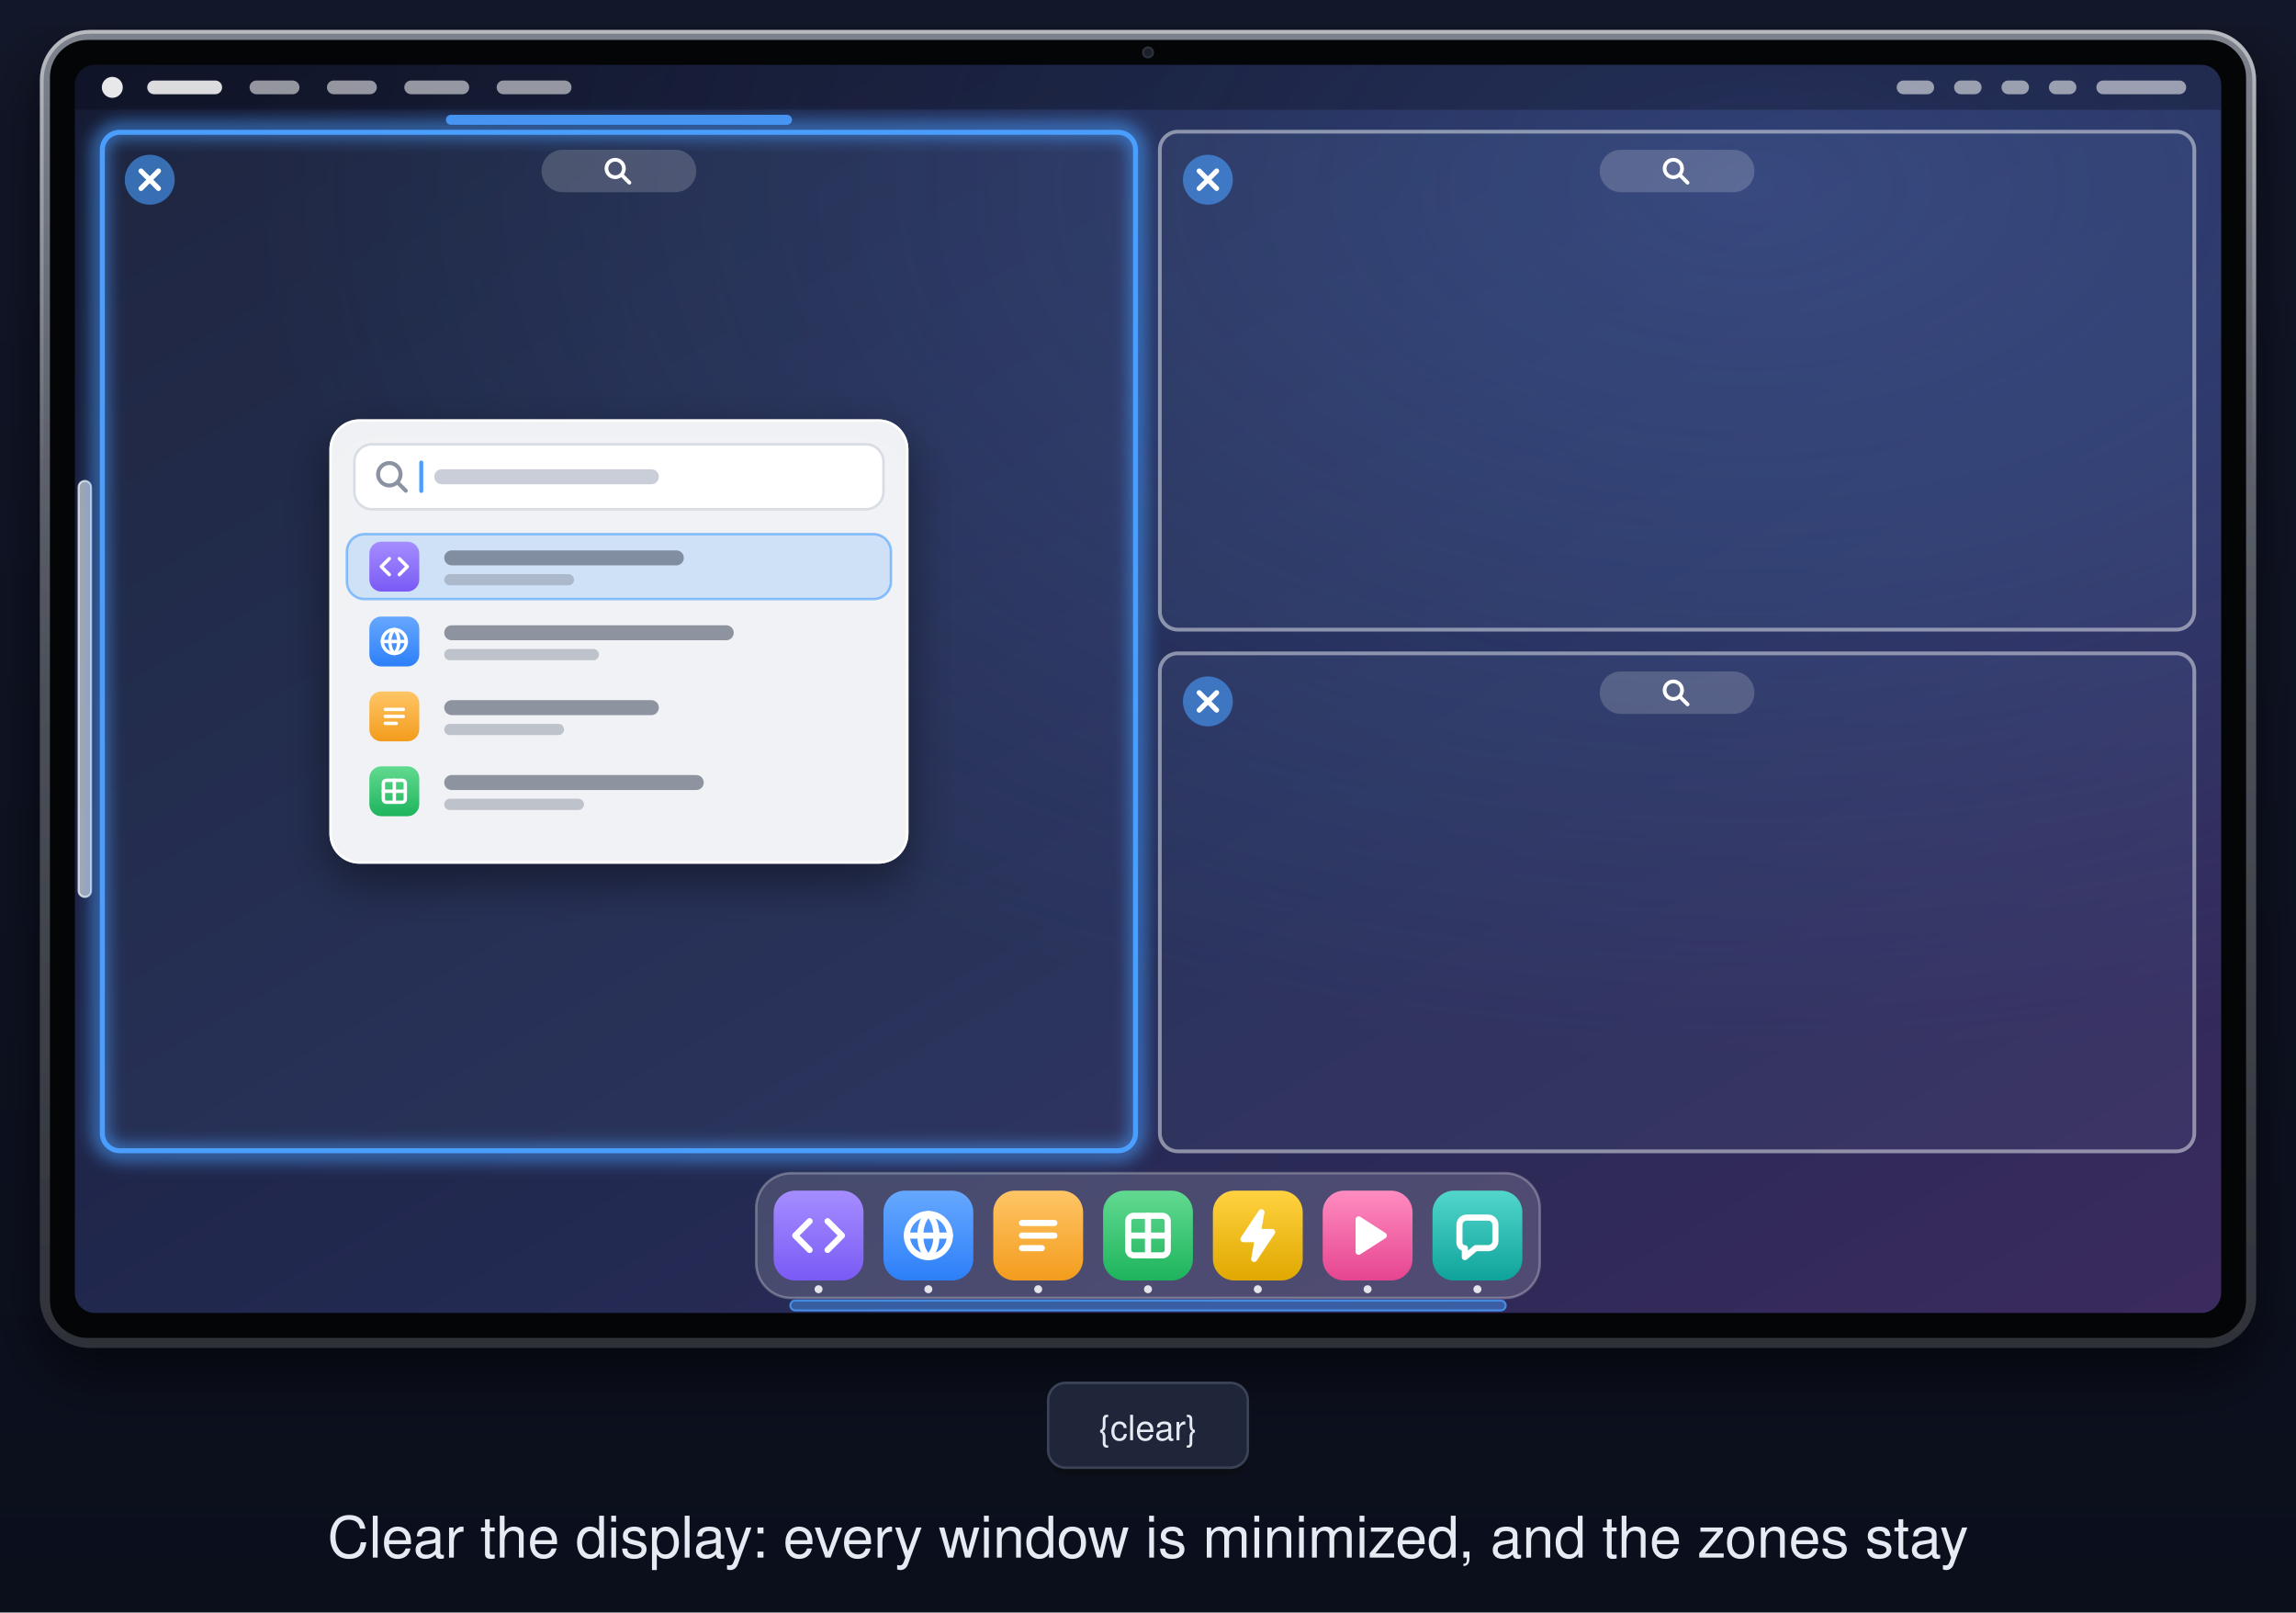
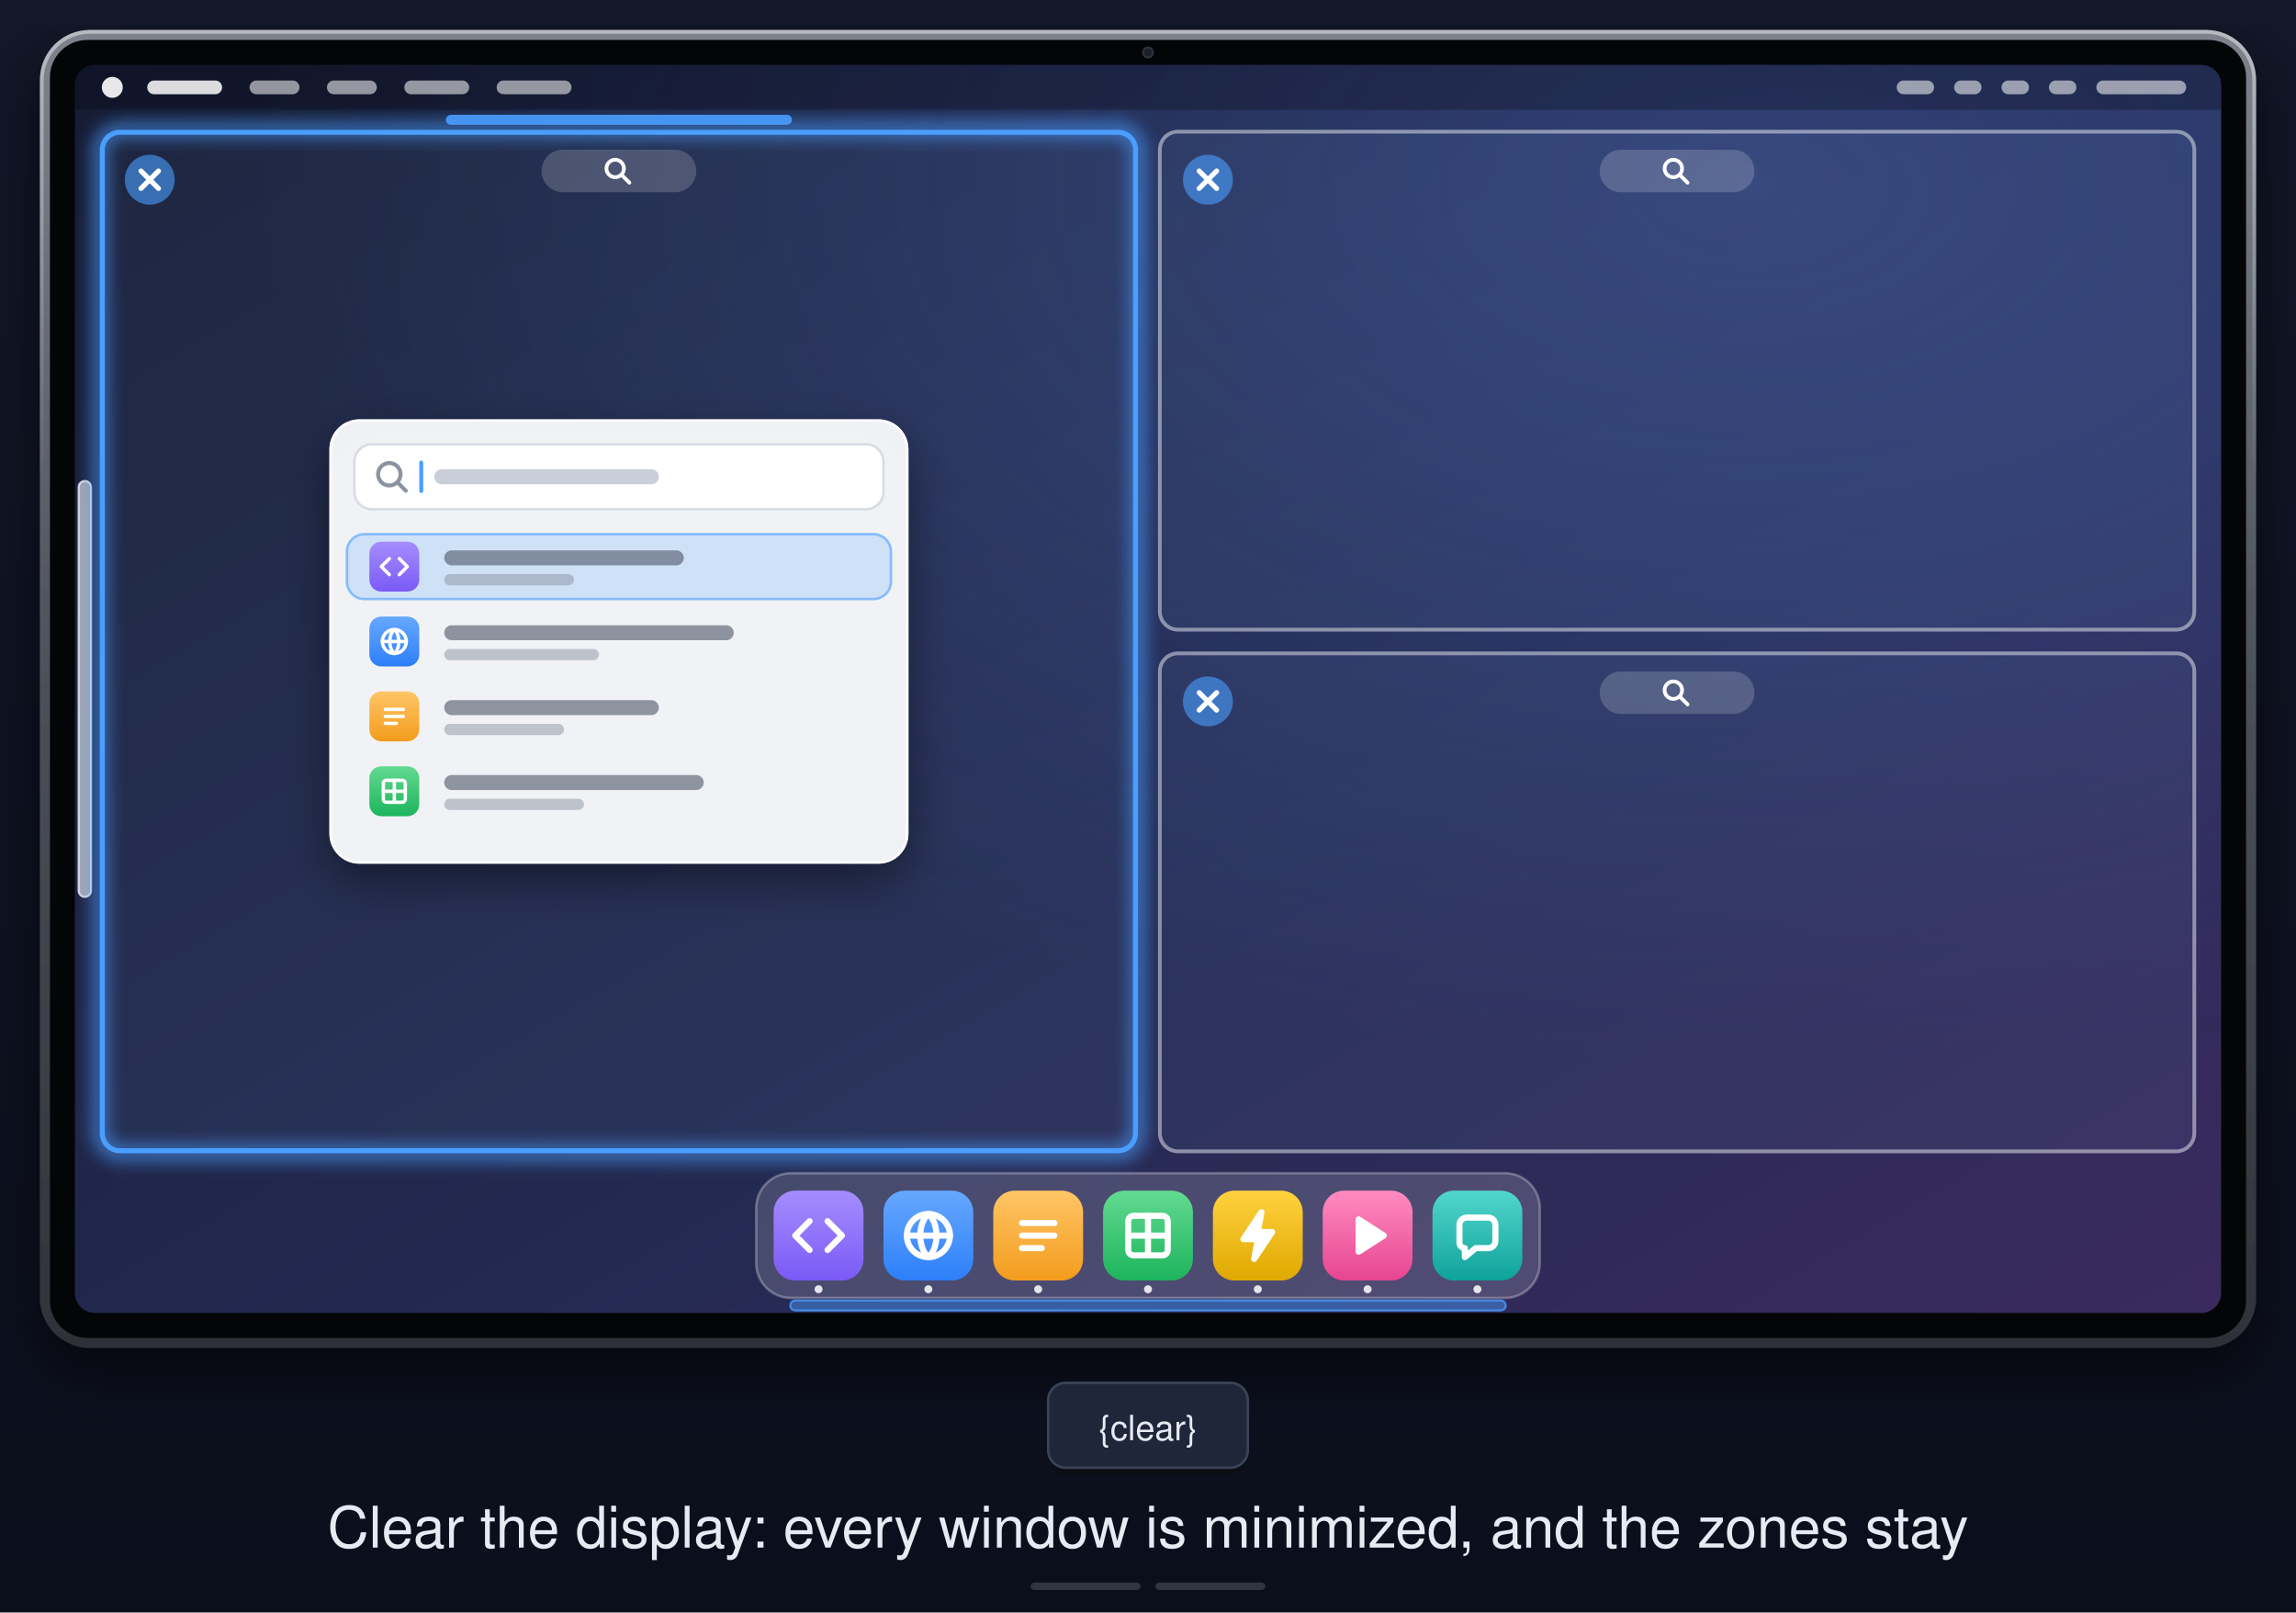
<svg xmlns="http://www.w3.org/2000/svg" viewBox="0 0 920 646" role="img" aria-labelledby="title">
  <defs>
    <linearGradient id="rim" x1="0" y1="0" x2="0" y2="1">
      <stop offset="0" stop-color="#7d828d" />
      <stop offset=".5" stop-color="#4c5059" />
      <stop offset="1" stop-color="#2f3239" />
    </linearGradient>
    <linearGradient id="rimEdge" x1="0" y1="0" x2="0" y2="1">
      <stop offset="0" stop-color="#fff" stop-opacity=".45" />
      <stop offset=".35" stop-color="#fff" stop-opacity="0" />
    </linearGradient>
    <filter id="dshadow" x="-10%" y="-10%" width="120%" height="135%">
      <feDropShadow dx="0" dy="10" stdDeviation="12" flood-color="#000" flood-opacity=".6" />
    </filter>
    <linearGradient id="stage" x1="0" y1="0" x2="0" y2="1">
      <stop offset="0" stop-color="#121729" />
      <stop offset="1" stop-color="#0b0f1c" />
    </linearGradient>
    <linearGradient id="wall1" x1="0" y1="0" x2="1" y2="1">
      <stop offset="0" stop-color="#151b33" />
      <stop offset=".6" stop-color="#232a52" />
      <stop offset="1" stop-color="#3b2a5e" />
    </linearGradient>
    <radialGradient id="wallGlow" cx=".78" cy=".1" r=".7">
      <stop offset="0" stop-color="#5b7fe0" stop-opacity=".3" />
      <stop offset="1" stop-color="#5b7fe0" stop-opacity="0" />
    </radialGradient>
    <linearGradient id="g-purple" x1="0" y1="0" x2="0" y2="1">
      <stop offset="0" stop-color="#a58dff" />
      <stop offset="1" stop-color="#7a5af5" />
    </linearGradient>
    <linearGradient id="g-blue" x1="0" y1="0" x2="0" y2="1">
      <stop offset="0" stop-color="#66a8ff" />
      <stop offset="1" stop-color="#2d7ff9" />
    </linearGradient>
    <linearGradient id="g-orange" x1="0" y1="0" x2="0" y2="1">
      <stop offset="0" stop-color="#ffc566" />
      <stop offset="1" stop-color="#f39c1d" />
    </linearGradient>
    <linearGradient id="g-green" x1="0" y1="0" x2="0" y2="1">
      <stop offset="0" stop-color="#62da91" />
      <stop offset="1" stop-color="#1db45c" />
    </linearGradient>
    <linearGradient id="g-amber" x1="0" y1="0" x2="0" y2="1">
      <stop offset="0" stop-color="#ffd23f" />
      <stop offset="1" stop-color="#e0a800" />
    </linearGradient>
    <linearGradient id="g-pink" x1="0" y1="0" x2="0" y2="1">
      <stop offset="0" stop-color="#ff8cc0" />
      <stop offset="1" stop-color="#e64590" />
    </linearGradient>
    <linearGradient id="g-teal" x1="0" y1="0" x2="0" y2="1">
      <stop offset="0" stop-color="#52d6cc" />
      <stop offset="1" stop-color="#0fa39b" />
    </linearGradient>
    <symbol id="ic-purple" viewBox="0 0 50 50">
      <rect width="50" height="50" rx="12" fill="url(#g-purple)" />
      <g fill="none" stroke="#fff" stroke-width="3.4" stroke-linecap="round" stroke-linejoin="round">
        <path d="M20 17l-8 8 8 8M30 17l8 8-8 8" />
      </g>
    </symbol>
    <symbol id="ic-blue" viewBox="0 0 50 50">
      <rect width="50" height="50" rx="12" fill="url(#g-blue)" />
      <g fill="none" stroke="#fff" stroke-width="3.4" stroke-linecap="round" stroke-linejoin="round">
        <circle cx="25" cy="25" r="12" />
        <path d="M13 25h24M25 13c-6 5-6 19 0 24M25 13c6 5 6 19 0 24" />
      </g>
    </symbol>
    <symbol id="ic-orange" viewBox="0 0 50 50">
      <rect width="50" height="50" rx="12" fill="url(#g-orange)" />
      <g fill="none" stroke="#fff" stroke-width="3.4" stroke-linecap="round" stroke-linejoin="round">
        <path d="M16 18h18M16 25h18M16 32h11" />
      </g>
    </symbol>
    <symbol id="ic-green" viewBox="0 0 50 50">
      <rect width="50" height="50" rx="12" fill="url(#g-green)" />
      <g fill="none" stroke="#fff" stroke-width="3.4" stroke-linecap="round" stroke-linejoin="round">
        <rect x="14" y="14" width="22" height="22" rx="3" />
        <path d="M14 25h22M25 14v22" />
      </g>
    </symbol>
    <symbol id="ic-amber" viewBox="0 0 50 50">
      <rect width="50" height="50" rx="12" fill="url(#g-amber)" />
      <g fill="none" stroke="#fff" stroke-width="3.4" stroke-linecap="round" stroke-linejoin="round">
        <path d="M27 12l-10 15h8l-2 11 10-15h-8z" fill="#fff" />
      </g>
    </symbol>
    <symbol id="ic-pink" viewBox="0 0 50 50">
      <rect width="50" height="50" rx="12" fill="url(#g-pink)" />
      <g fill="none" stroke="#fff" stroke-width="3.4" stroke-linecap="round" stroke-linejoin="round">
        <path d="M20 16l14 9-14 9z" fill="#fff" />
      </g>
    </symbol>
    <symbol id="ic-teal" viewBox="0 0 50 50">
      <rect width="50" height="50" rx="12" fill="url(#g-teal)" />
      <g fill="none" stroke="#fff" stroke-width="3.4" stroke-linecap="round" stroke-linejoin="round">
        <path d="M15 19a4 4 0 0 1 4-4h12a4 4 0 0 1 4 4v9a4 4 0 0 1-4 4h-7l-6 5v-5a3 3 0 0 1-3-3z" />
      </g>
    </symbol>
    <filter id="glow" x="-10%" y="-15%" width="120%" height="130%">
      <feGaussianBlur stdDeviation="3.5" />
    </filter>
    <filter id="shadow" x="-20%" y="-20%" width="140%" height="150%">
      <feDropShadow dx="0" dy="7" stdDeviation="9" flood-color="#000" flood-opacity=".45" />
    </filter>
    <filter id="cshadow" x="-60%" y="-60%" width="220%" height="220%">
      <feDropShadow dx="0" dy="1.2" stdDeviation="1.1" flood-color="#000" flood-opacity=".5" />
    </filter>
    <clipPath id="screens">
      <rect x="30" y="26" width="860" height="500" rx="8" />
    </clipPath>
  </defs>
  <style>
- @keyframes kclear{0.000%{transform:translateY(0px)}15.957%{transform:translateY(0px)}16.596%{transform:translateY(2px)}19.149%{transform:translateY(2px)}19.787%{transform:translateY(0px)}52.128%{transform:translateY(0px)}52.766%{transform:translateY(2px)}55.319%{transform:translateY(2px)}55.957%{transform:translateY(0px)}100.000%{transform:translateY(0px)}}
- .kclear{animation:kclear 9.4s linear infinite;transform:translateY(0px)}
- @keyframes kclearhi{0.000%{opacity:0}15.957%{opacity:0}16.596%{opacity:1}19.149%{opacity:1}19.787%{opacity:0}52.128%{opacity:0}52.766%{opacity:1}55.319%{opacity:1}55.957%{opacity:0}100.000%{opacity:0}}
- .kclearhi{animation:kclearhi 9.4s linear infinite;opacity:0}
- @keyframes wins{0.000%{opacity:1}16.489%{opacity:1}18.085%{opacity:0}89.096%{opacity:0}89.106%{opacity:1}100.000%{opacity:1}}
- .wins{animation:wins 9.4s linear infinite;opacity:0}
- @keyframes three{0.000%{opacity:0}17.553%{opacity:0}19.681%{opacity:1}52.660%{opacity:1}54.787%{opacity:0}100.000%{opacity:0}}
- .three{animation:three 9.4s linear infinite;opacity:1}
+ @keyframes kclear{0.000%{transform:translateY(0px)}16.683%{transform:translateY(0px)}17.148%{transform:translateY(2px)}19.011%{transform:translateY(2px)}19.476%{transform:translateY(0px)}52.570%{transform:translateY(0px)}53.036%{transform:translateY(2px)}54.898%{transform:translateY(2px)}55.364%{transform:translateY(0px)}100.000%{transform:translateY(0px)}}
+ .kclear{animation:kclear 12.89s linear infinite;transform:translateY(0px)}
+ @keyframes kclearhi{0.000%{opacity:0}16.683%{opacity:0}17.148%{opacity:1}19.011%{opacity:1}19.476%{opacity:0}52.570%{opacity:0}53.036%{opacity:1}54.898%{opacity:1}55.364%{opacity:0}100.000%{opacity:0}}
+ .kclearhi{animation:kclearhi 12.89s linear infinite;opacity:0}
+ @keyframes wins{0.000%{opacity:1}17.071%{opacity:1}18.235%{opacity:0}89.719%{opacity:0}89.726%{opacity:1}100.000%{opacity:1}}
+ .wins{animation:wins 12.89s linear infinite;opacity:0}
+ @keyframes three{0.000%{opacity:0}17.847%{opacity:0}19.399%{opacity:1}52.958%{opacity:1}54.510%{opacity:0}100.000%{opacity:0}}
+ .three{animation:three 12.89s linear infinite;opacity:1}
@keyframes never{0.000%{opacity:0}100.000%{opacity:0}}
- .never{animation:never 9.4s linear infinite;opacity:0}
- @keyframes lc{0.000%{opacity:0;transform:scale(0.96)}19.149%{opacity:0;transform:scale(0.96);animation-timing-function:cubic-bezier(0.2,0.8,0.25,1)}21.809%{opacity:1;transform:scale(1)}52.128%{opacity:1;transform:scale(1)}54.255%{opacity:0;transform:scale(0.98)}100.000%{opacity:0;transform:scale(0.98)}}
- .lc{animation:lc 9.4s linear infinite;opacity:1;transform:scale(1);transform-origin:248px 257px}
- @keyframes one{0.000%{opacity:0}53.191%{opacity:0}55.319%{opacity:1}89.096%{opacity:1}89.106%{opacity:0}100.000%{opacity:0}}
- .one{animation:one 9.4s linear infinite;opacity:0}
- @keyframes lc2{0.000%{opacity:0;transform:scale(0.96)}54.255%{opacity:0;transform:scale(0.96);animation-timing-function:cubic-bezier(0.2,0.8,0.25,1)}56.915%{opacity:1;transform:scale(1)}89.096%{opacity:1;transform:scale(1)}91.223%{opacity:0;transform:scale(0.98)}100.000%{opacity:0;transform:scale(0.98)}}
- .lc2{animation:lc2 9.4s linear infinite;opacity:0;transform:scale(0.96);transform-origin:460px 257px}
- @keyframes nzbar{0.000%{opacity:0}54.255%{opacity:0}56.383%{opacity:1}89.096%{opacity:1}89.106%{opacity:0}100.000%{opacity:0}}
- .nzbar{animation:nzbar 9.4s linear infinite;opacity:0}
- @keyframes cap0{0.000%{opacity:0}3.191%{opacity:0}5.319%{opacity:1}42.553%{opacity:1}44.681%{opacity:0}100.000%{opacity:0}}
- .cap0{animation:cap0 9.4s linear infinite;opacity:1}
- @keyframes cap1{0.000%{opacity:0}45.745%{opacity:0}47.872%{opacity:1}84.043%{opacity:1}86.170%{opacity:0}100.000%{opacity:0}}
- .cap1{animation:cap1 9.4s linear infinite;opacity:0}
- @keyframes curtain{0.000%{opacity:0}84.574%{opacity:0}88.298%{opacity:1}89.894%{opacity:1}93.617%{opacity:0}100.000%{opacity:0}}
- .curtain{animation:curtain 9.4s linear infinite;opacity:0}
+ .never{animation:never 12.89s linear infinite;opacity:0}
+ @keyframes lc{0.000%{opacity:0;transform:scale(0.96)}19.011%{opacity:0;transform:scale(0.96);animation-timing-function:cubic-bezier(0.2,0.8,0.25,1)}20.951%{opacity:1;transform:scale(1)}52.570%{opacity:1;transform:scale(1)}54.122%{opacity:0;transform:scale(0.98)}100.000%{opacity:0;transform:scale(0.98)}}
+ .lc{animation:lc 12.89s linear infinite;opacity:1;transform:scale(1);transform-origin:248px 257px}
+ @keyframes one{0.000%{opacity:0}53.346%{opacity:0}54.898%{opacity:1}89.719%{opacity:1}89.726%{opacity:0}100.000%{opacity:0}}
+ .one{animation:one 12.89s linear infinite;opacity:0}
+ @keyframes lc2{0.000%{opacity:0;transform:scale(0.96)}54.122%{opacity:0;transform:scale(0.96);animation-timing-function:cubic-bezier(0.2,0.8,0.25,1)}56.062%{opacity:1;transform:scale(1)}89.719%{opacity:1;transform:scale(1)}91.271%{opacity:0;transform:scale(0.98)}100.000%{opacity:0;transform:scale(0.98)}}
+ .lc2{animation:lc2 12.89s linear infinite;opacity:0;transform:scale(0.96);transform-origin:460px 257px}
+ @keyframes nzbar{0.000%{opacity:0}54.122%{opacity:0}55.674%{opacity:1}89.719%{opacity:1}89.726%{opacity:0}100.000%{opacity:0}}
+ .nzbar{animation:nzbar 12.89s linear infinite;opacity:0}
+ @keyframes cap0{0.000%{opacity:0}3.492%{opacity:0}5.044%{opacity:1}43.647%{opacity:1}45.199%{opacity:0}100.000%{opacity:0}}
+ .cap0{animation:cap0 12.89s linear infinite;opacity:1}
+ @keyframes cap1{0.000%{opacity:0}46.363%{opacity:0}47.915%{opacity:1}85.742%{opacity:1}87.294%{opacity:0}100.000%{opacity:0}}
+ .cap1{animation:cap1 12.89s linear infinite;opacity:0}
+ @keyframes pg0{0.000%{transform:scaleX(0)}46.363%{transform:scaleX(1)}89.719%{transform:scaleX(1)}89.726%{transform:scaleX(0)}100.000%{transform:scaleX(0)}}
+ .pg0{animation:pg0 12.89s linear infinite;transform:scaleX(0);transform-origin:413px 634px}
+ @keyframes pg1{0.000%{transform:scaleX(0)}46.363%{transform:scaleX(0)}88.846%{transform:scaleX(1)}89.719%{transform:scaleX(1)}89.726%{transform:scaleX(0)}100.000%{transform:scaleX(0)}}
+ .pg1{animation:pg1 12.89s linear infinite;transform:scaleX(0);transform-origin:463px 634px}
+ @keyframes curtain{0.000%{opacity:0}86.130%{opacity:0}88.846%{opacity:1}90.301%{opacity:1}93.016%{opacity:0}100.000%{opacity:0}}
+ .curtain{animation:curtain 12.89s linear infinite;opacity:0}
</style>
  <rect x="0" y="0" width="920" height="646" fill="url(#stage)" />
  <rect x="16" y="12" width="888" height="528" rx="20" fill="url(#rim)" filter="url(#dshadow)" />
  <rect x="16.75" y="12.75" width="886.5" height="526.5" rx="19.25" fill="none" stroke="url(#rimEdge)" stroke-width="1.5" />
  <rect x="20" y="16" width="880" height="520" rx="15" fill="#040507" />
  <circle cx="460" cy="21" r="2" fill="#1c2029" stroke="#2c313c" stroke-width=".8" />
  <g clip-path="url(#screens)">
    <rect x="30" y="26" width="860" height="500" fill="url(#wall1)" />
    <rect x="30" y="26" width="860" height="500" fill="url(#wallGlow)" />
    <rect x="30" y="26" width="860" height="18" fill="#05070d" fill-opacity=".28" />
    <circle cx="45" cy="35" r="4.2" fill="#fff" fill-opacity=".9" />
    <rect x="59" y="32.25" width="30" height="5.5" rx="2.75" fill="#fff" fill-opacity="0.85" />
    <rect x="100" y="32.25" width="20" height="5.5" rx="2.75" fill="#fff" fill-opacity="0.55" />
    <rect x="131" y="32.25" width="20" height="5.5" rx="2.75" fill="#fff" fill-opacity="0.55" />
    <rect x="162" y="32.25" width="26" height="5.5" rx="2.75" fill="#fff" fill-opacity="0.55" />
    <rect x="199" y="32.25" width="30" height="5.5" rx="2.75" fill="#fff" fill-opacity="0.55" />
    <rect x="840" y="32.25" width="36" height="5.5" rx="2.75" fill="#fff" fill-opacity="0.55" />
    <rect x="821" y="32.25" width="11" height="5.5" rx="2.75" fill="#fff" fill-opacity="0.55" />
    <rect x="802" y="32.25" width="11" height="5.5" rx="2.75" fill="#fff" fill-opacity="0.55" />
    <rect x="783" y="32.25" width="11" height="5.5" rx="2.75" fill="#fff" fill-opacity="0.55" />
    <rect x="760" y="32.25" width="15" height="5.5" rx="2.75" fill="#fff" fill-opacity="0.55" />
    <rect x="303" y="470" width="314" height="50" rx="14" fill="#fff" fill-opacity=".16" stroke="#fff" stroke-opacity=".28" />
    <use href="#ic-purple" x="310" y="477" width="36" height="36" />
    <circle cx="328" cy="516.5" r="1.6" fill="#fff" fill-opacity=".85" />
    <use href="#ic-blue" x="354" y="477" width="36" height="36" />
    <circle cx="372" cy="516.5" r="1.6" fill="#fff" fill-opacity=".85" />
    <use href="#ic-orange" x="398" y="477" width="36" height="36" />
    <circle cx="416" cy="516.5" r="1.6" fill="#fff" fill-opacity=".85" />
    <use href="#ic-green" x="442" y="477" width="36" height="36" />
    <circle cx="460" cy="516.5" r="1.6" fill="#fff" fill-opacity=".85" />
    <use href="#ic-amber" x="486" y="477" width="36" height="36" />
    <circle cx="504" cy="516.5" r="1.6" fill="#fff" fill-opacity=".85" />
    <use href="#ic-pink" x="530" y="477" width="36" height="36" />
    <circle cx="548" cy="516.5" r="1.6" fill="#fff" fill-opacity=".85" />
    <use href="#ic-teal" x="574" y="477" width="36" height="36" />
    <circle cx="592" cy="516.5" r="1.6" fill="#fff" fill-opacity=".85" />
    <rect x="316.67" y="521" width="286.67" height="4" rx="2" fill="#4a9eff" fill-opacity=".45" stroke="#4a9eff" stroke-opacity=".8" stroke-width=".8" />
    <g class="wins">
      <rect x="40" y="52" width="416" height="410" rx="8" fill="#3b3458" />
      <path d="M40 74V60a8 8 0 0 1 8-8H448a8 8 0 0 1 8 8V74z" fill="#fff" fill-opacity=".08" />
      <g opacity="0.5">
        <rect x="52" y="88" width="12" height="5" rx="2.5" fill="#fff" fill-opacity="0.2" />
        <rect x="74" y="88" width="37" height="6" rx="3" fill="#e5e7eb" fill-opacity="0.75" />
        <rect x="119" y="88" width="79" height="6" rx="3" fill="#e5e7eb" fill-opacity="0.75" />
        <rect x="52" y="105" width="12" height="5" rx="2.5" fill="#fff" fill-opacity="0.2" />
        <rect x="74" y="105" width="84" height="6" rx="3" fill="#c4b5fd" fill-opacity="0.75" />
        <rect x="52" y="122" width="12" height="5" rx="2.5" fill="#fff" fill-opacity="0.2" />
        <rect x="92" y="122" width="22" height="6" rx="3" fill="#e5e7eb" fill-opacity="0.75" />
        <rect x="122" y="122" width="56" height="6" rx="3" fill="#7dd3c0" fill-opacity="0.75" />
        <rect x="186" y="122" width="35" height="6" rx="3" fill="#fcd34d" fill-opacity="0.75" />
        <rect x="52" y="139" width="12" height="5" rx="2.5" fill="#fff" fill-opacity="0.2" />
        <rect x="52" y="156" width="12" height="5" rx="2.5" fill="#fff" fill-opacity="0.2" />
        <rect x="52" y="173" width="12" height="5" rx="2.5" fill="#fff" fill-opacity="0.2" />
        <rect x="92" y="173" width="76" height="6" rx="3" fill="#c4b5fd" fill-opacity="0.75" />
        <rect x="176" y="173" width="89" height="6" rx="3" fill="#7dd3c0" fill-opacity="0.75" />
        <rect x="52" y="190" width="12" height="5" rx="2.5" fill="#fff" fill-opacity="0.2" />
        <rect x="92" y="190" width="66" height="6" rx="3" fill="#7dd3c0" fill-opacity="0.75" />
        <rect x="166" y="190" width="50" height="6" rx="3" fill="#e5e7eb" fill-opacity="0.75" />
        <rect x="52" y="207" width="12" height="5" rx="2.5" fill="#fff" fill-opacity="0.2" />
        <rect x="74" y="207" width="34" height="6" rx="3" fill="#7dd3c0" fill-opacity="0.75" />
        <rect x="116" y="207" width="59" height="6" rx="3" fill="#c4b5fd" fill-opacity="0.75" />
        <rect x="183" y="207" width="64" height="6" rx="3" fill="#e5e7eb" fill-opacity="0.75" />
        <rect x="52" y="224" width="12" height="5" rx="2.5" fill="#fff" fill-opacity="0.2" />
        <rect x="92" y="224" width="60" height="6" rx="3" fill="#fcd34d" fill-opacity="0.75" />
        <rect x="160" y="224" width="85" height="6" rx="3" fill="#e5e7eb" fill-opacity="0.75" />
        <rect x="52" y="241" width="12" height="5" rx="2.5" fill="#fff" fill-opacity="0.2" />
        <rect x="74" y="241" width="53" height="6" rx="3" fill="#e5e7eb" fill-opacity="0.75" />
        <rect x="135" y="241" width="75" height="6" rx="3" fill="#7dd3c0" fill-opacity="0.75" />
        <rect x="218" y="241" width="68" height="6" rx="3" fill="#e5e7eb" fill-opacity="0.75" />
        <rect x="52" y="258" width="12" height="5" rx="2.5" fill="#fff" fill-opacity="0.2" />
        <rect x="128" y="258" width="33" height="6" rx="3" fill="#e5e7eb" fill-opacity="0.75" />
        <rect x="169" y="258" width="87" height="6" rx="3" fill="#c4b5fd" fill-opacity="0.75" />
        <rect x="52" y="275" width="12" height="5" rx="2.5" fill="#fff" fill-opacity="0.2" />
        <rect x="110" y="275" width="69" height="6" rx="3" fill="#e5e7eb" fill-opacity="0.75" />
        <rect x="187" y="275" width="25" height="6" rx="3" fill="#e5e7eb" fill-opacity="0.75" />
        <rect x="220" y="275" width="27" height="6" rx="3" fill="#fcd34d" fill-opacity="0.75" />
        <rect x="52" y="292" width="12" height="5" rx="2.5" fill="#fff" fill-opacity="0.2" />
        <rect x="110" y="292" width="43" height="6" rx="3" fill="#7dd3c0" fill-opacity="0.75" />
        <rect x="161" y="292" width="86" height="6" rx="3" fill="#7dd3c0" fill-opacity="0.75" />
        <rect x="255" y="292" width="23" height="6" rx="3" fill="#7dd3c0" fill-opacity="0.75" />
        <rect x="52" y="309" width="12" height="5" rx="2.5" fill="#fff" fill-opacity="0.2" />
        <rect x="110" y="309" width="73" height="6" rx="3" fill="#e5e7eb" fill-opacity="0.75" />
        <rect x="191" y="309" width="66" height="6" rx="3" fill="#e5e7eb" fill-opacity="0.75" />
        <rect x="52" y="326" width="12" height="5" rx="2.5" fill="#fff" fill-opacity="0.2" />
        <rect x="92" y="326" width="71" height="6" rx="3" fill="#e5e7eb" fill-opacity="0.75" />
        <rect x="52" y="343" width="12" height="5" rx="2.5" fill="#fff" fill-opacity="0.2" />
        <rect x="110" y="343" width="76" height="6" rx="3" fill="#c4b5fd" fill-opacity="0.75" />
        <rect x="194" y="343" width="83" height="6" rx="3" fill="#fcd34d" fill-opacity="0.75" />
        <rect x="52" y="360" width="12" height="5" rx="2.5" fill="#fff" fill-opacity="0.2" />
        <rect x="74" y="360" width="84" height="6" rx="3" fill="#fcd34d" fill-opacity="0.75" />
        <rect x="166" y="360" width="75" height="6" rx="3" fill="#fcd34d" fill-opacity="0.75" />
        <rect x="249" y="360" width="22" height="6" rx="3" fill="#e5e7eb" fill-opacity="0.75" />
        <rect x="52" y="377" width="12" height="5" rx="2.5" fill="#fff" fill-opacity="0.2" />
        <rect x="110" y="377" width="80" height="6" rx="3" fill="#e5e7eb" fill-opacity="0.75" />
        <rect x="198" y="377" width="25" height="6" rx="3" fill="#7dd3c0" fill-opacity="0.75" />
        <rect x="52" y="394" width="12" height="5" rx="2.5" fill="#fff" fill-opacity="0.2" />
        <rect x="110" y="394" width="33" height="6" rx="3" fill="#e5e7eb" fill-opacity="0.75" />
        <rect x="151" y="394" width="54" height="6" rx="3" fill="#c4b5fd" fill-opacity="0.75" />
        <rect x="52" y="411" width="12" height="5" rx="2.5" fill="#fff" fill-opacity="0.2" />
        <rect x="128" y="411" width="32" height="6" rx="3" fill="#c4b5fd" fill-opacity="0.75" />
        <rect x="52" y="428" width="12" height="5" rx="2.5" fill="#fff" fill-opacity="0.2" />
        <rect x="92" y="428" width="56" height="6" rx="3" fill="#c4b5fd" fill-opacity="0.75" />
        <rect x="156" y="428" width="45" height="6" rx="3" fill="#fcd34d" fill-opacity="0.75" />
        <rect x="52" y="445" width="12" height="5" rx="2.5" fill="#fff" fill-opacity="0.2" />
        <rect x="74" y="445" width="54" height="6" rx="3" fill="#e5e7eb" fill-opacity="0.75" />
        <rect x="136" y="445" width="43" height="6" rx="3" fill="#fcd34d" fill-opacity="0.75" />
      </g>
      <circle cx="53" cy="63" r="4" fill="#ff5f57" />
      <circle cx="66" cy="63" r="4" fill="#febc2e" />
      <circle cx="79" cy="63" r="4" fill="#28c840" />
      <rect x="40.5" y="52.5" width="415" height="409" rx="7.5" fill="none" stroke="#070a14" stroke-opacity=".45" />
      <rect x="464" y="52" width="416" height="201" rx="8" fill="#c9dcf8" />
      <path d="M464 74V60a8 8 0 0 1 8-8H872a8 8 0 0 1 8 8V74z" fill="#0b1020" fill-opacity=".06" />
      <g opacity="0.5">
        <rect x="588.8" y="57" width="166.4" height="12" rx="6" fill="#fff" fill-opacity=".7" />
        <rect x="476" y="84" width="392" height="51.52" rx="6" fill="#2d7ff9" fill-opacity=".5" />
        <rect x="490" y="99.46" width="150" height="9" rx="4.5" fill="#fff" fill-opacity="0.9" />
        <rect x="490" y="115.46" width="100" height="6" rx="3" fill="#fff" fill-opacity="0.7" />
        <rect x="476" y="147.52" width="124" height="93.48" rx="5" fill="#fff" fill-opacity=".6" />
        <rect x="484" y="155.52" width="108" height="42.07" rx="4" fill="#2d7ff9" fill-opacity=".2" />
        <rect x="484" y="207.59" width="86.8" height="6" rx="3" fill="#5b6475" fill-opacity="0.5" />
        <rect x="484" y="219.59" width="62" height="5" rx="2.5" fill="#8b93a2" fill-opacity="0.45" />
        <rect x="610" y="147.52" width="124" height="93.48" rx="5" fill="#fff" fill-opacity=".6" />
        <rect x="618" y="155.52" width="108" height="42.07" rx="4" fill="#2d7ff9" fill-opacity=".2" />
        <rect x="618" y="207.59" width="86.8" height="6" rx="3" fill="#5b6475" fill-opacity="0.5" />
        <rect x="618" y="219.59" width="62" height="5" rx="2.5" fill="#8b93a2" fill-opacity="0.45" />
        <rect x="744" y="147.52" width="124" height="93.48" rx="5" fill="#fff" fill-opacity=".6" />
        <rect x="752" y="155.52" width="108" height="42.07" rx="4" fill="#2d7ff9" fill-opacity=".2" />
        <rect x="752" y="207.59" width="86.8" height="6" rx="3" fill="#5b6475" fill-opacity="0.5" />
        <rect x="752" y="219.59" width="62" height="5" rx="2.5" fill="#8b93a2" fill-opacity="0.45" />
      </g>
      <circle cx="477" cy="63" r="4" fill="#ff5f57" />
      <circle cx="490" cy="63" r="4" fill="#febc2e" />
      <circle cx="503" cy="63" r="4" fill="#28c840" />
      <rect x="464.5" y="52.5" width="415" height="200" rx="7.5" fill="none" stroke="#070a14" stroke-opacity=".45" />
      <rect x="464" y="261" width="416" height="201" rx="8" fill="#f3cf9f" />
      <path d="M464 283V269a8 8 0 0 1 8-8H872a8 8 0 0 1 8 8V283z" fill="#0b1020" fill-opacity=".06" />
      <g opacity="0.5">
        <rect x="470" y="289" width="135.44" height="167" rx="6" fill="#fff" fill-opacity=".25" />
        <rect x="474" y="292" width="127.44" height="30" rx="5" fill="#f39c1d" fill-opacity=".28" />
        <circle cx="484" cy="302" r="3.5" fill="#f39c1d" />
        <rect x="494" y="298.5" width="82.73" height="6" rx="3" fill="#5b6475" fill-opacity="0.55" />
        <rect x="494" y="309" width="66.61" height="4.5" rx="2.25" fill="#8b93a2" fill-opacity="0.5" />
        <circle cx="484" cy="340" r="3.5" fill="#f39c1d" />
        <rect x="494" y="336.5" width="49.53" height="6" rx="3" fill="#5b6475" fill-opacity="0.55" />
        <rect x="494" y="347" width="34.76" height="4.5" rx="2.25" fill="#8b93a2" fill-opacity="0.5" />
        <circle cx="484" cy="378" r="3.5" fill="#f39c1d" />
        <rect x="494" y="374.5" width="78.28" height="6" rx="3" fill="#5b6475" fill-opacity="0.55" />
        <rect x="494" y="385" width="58.79" height="4.5" rx="2.25" fill="#8b93a2" fill-opacity="0.5" />
        <circle cx="484" cy="416" r="3.5" fill="#f39c1d" />
        <rect x="494" y="412.5" width="72.16" height="6" rx="3" fill="#5b6475" fill-opacity="0.55" />
        <rect x="494" y="423" width="43" height="4.5" rx="2.25" fill="#8b93a2" fill-opacity="0.5" />
        <rect x="621.44" y="297" width="169.79" height="10" rx="5" fill="#4d5566" fill-opacity="0.6" />
        <rect x="621.44" y="321" width="199.55" height="5" rx="2.5" fill="#8b93a2" fill-opacity="0.45" />
        <rect x="621.44" y="334" width="199.64" height="5" rx="2.5" fill="#8b93a2" fill-opacity="0.45" />
        <rect x="621.44" y="347" width="196.85" height="5" rx="2.5" fill="#8b93a2" fill-opacity="0.45" />
        <rect x="621.44" y="360" width="150.7" height="5" rx="2.5" fill="#8b93a2" fill-opacity="0.45" />
        <rect x="621.44" y="373" width="180.42" height="5" rx="2.5" fill="#8b93a2" fill-opacity="0.45" />
        <rect x="621.44" y="386" width="176.36" height="5" rx="2.5" fill="#8b93a2" fill-opacity="0.45" />
        <rect x="621.44" y="399" width="212.33" height="5" rx="2.5" fill="#8b93a2" fill-opacity="0.45" />
        <rect x="621.44" y="412" width="241.99" height="5" rx="2.5" fill="#8b93a2" fill-opacity="0.45" />
        <rect x="621.44" y="425" width="237.04" height="5" rx="2.5" fill="#8b93a2" fill-opacity="0.45" />
        <rect x="621.44" y="438" width="192.81" height="5" rx="2.5" fill="#8b93a2" fill-opacity="0.45" />
      </g>
      <circle cx="477" cy="272" r="4" fill="#ff5f57" />
      <circle cx="490" cy="272" r="4" fill="#febc2e" />
      <circle cx="503" cy="272" r="4" fill="#28c840" />
      <rect x="464.5" y="261.5" width="415" height="200" rx="7.5" fill="none" stroke="#070a14" stroke-opacity=".45" />
    </g>
    <rect x="31.5" y="192.67" width="5" height="166.67" rx="2.5" fill="#fff" fill-opacity=".6" stroke="#fff" stroke-opacity=".75" stroke-width=".8" />
    <g class="nzbar">
      <rect x="883.5" y="192.67" width="5" height="166.67" rx="2.5" fill="#fff" fill-opacity=".6" stroke="#fff" stroke-opacity=".75" stroke-width=".8" />
    </g>
    <g class="three">
      <g class="ph1">
        <rect x="40" y="52" width="416" height="410" rx="8" fill="#9cc8ff" fill-opacity=".06" />
        <rect x="40" y="52" width="416" height="410" rx="8" fill="none" stroke="#4a9eff" stroke-width="4" filter="url(#glow)" />
        <rect x="41" y="53" width="414" height="408" rx="7" fill="none" stroke="#4a9eff" stroke-width="2" />
        <circle cx="60" cy="72" r="10" fill="#4a9eff" fill-opacity=".6" />
        <path d="M56.5 68.5l7 7m0-7l-7 7" stroke="#fff" stroke-width="2" stroke-linecap="round" />
        <rect x="217" y="60" width="62" height="17" rx="8.5" fill="#fff" fill-opacity=".18" />
        <circle cx="246.5" cy="67.5" r="3.5" fill="none" stroke="#fff" stroke-width="1.5" />
        <path d="M249.2 70.2l3 3" stroke="#fff" stroke-width="1.5" stroke-linecap="round" />
      </g>
      <rect x="178.67" y="46" width="138.67" height="4" rx="2" fill="#4a9eff" fill-opacity="0.9" />
      <g class="ph2">
        <rect x="464" y="52" width="416" height="201" rx="8" fill="#9cc8ff" fill-opacity=".06" />
        <rect x="464.75" y="52.75" width="414.5" height="199.5" rx="7.25" fill="none" stroke="#fff" stroke-opacity=".45" stroke-width="1.5" />
        <g class="never">
          <rect x="464" y="52" width="416" height="201" rx="8" fill="none" stroke="#4a9eff" stroke-width="4" filter="url(#glow)" />
          <rect x="465" y="53" width="414" height="199" rx="7" fill="none" stroke="#4a9eff" stroke-width="2" />
        </g>
        <circle cx="484" cy="72" r="10" fill="#4a9eff" fill-opacity=".6" />
        <path d="M480.5 68.5l7 7m0-7l-7 7" stroke="#fff" stroke-width="2" stroke-linecap="round" />
        <rect x="641" y="60" width="62" height="17" rx="8.5" fill="#fff" fill-opacity=".18" />
        <circle cx="670.5" cy="67.5" r="3.5" fill="none" stroke="#fff" stroke-width="1.5" />
        <path d="M673.2 70.2l3 3" stroke="#fff" stroke-width="1.5" stroke-linecap="round" />
      </g>
      <g class="ph3">
        <rect x="464" y="261" width="416" height="201" rx="8" fill="#9cc8ff" fill-opacity=".06" />
        <rect x="464.75" y="261.75" width="414.5" height="199.5" rx="7.25" fill="none" stroke="#fff" stroke-opacity=".45" stroke-width="1.5" />
        <g class="never">
          <rect x="464" y="261" width="416" height="201" rx="8" fill="none" stroke="#4a9eff" stroke-width="4" filter="url(#glow)" />
          <rect x="465" y="262" width="414" height="199" rx="7" fill="none" stroke="#4a9eff" stroke-width="2" />
        </g>
        <circle cx="484" cy="281" r="10" fill="#4a9eff" fill-opacity=".6" />
        <path d="M480.5 277.5l7 7m0-7l-7 7" stroke="#fff" stroke-width="2" stroke-linecap="round" />
        <rect x="641" y="269" width="62" height="17" rx="8.5" fill="#fff" fill-opacity=".18" />
        <circle cx="670.5" cy="276.5" r="3.5" fill="none" stroke="#fff" stroke-width="1.5" />
        <path d="M673.2 279.2l3 3" stroke="#fff" stroke-width="1.5" stroke-linecap="round" />
      </g>
    </g>
    <g class="one">
      <g class="ph4">
        <rect x="40" y="52" width="840" height="410" rx="8" fill="#9cc8ff" fill-opacity=".06" />
        <rect x="40" y="52" width="840" height="410" rx="8" fill="none" stroke="#4a9eff" stroke-width="4" filter="url(#glow)" />
        <rect x="41" y="53" width="838" height="408" rx="7" fill="none" stroke="#4a9eff" stroke-width="2" />
        <circle cx="60" cy="72" r="10" fill="#4a9eff" fill-opacity=".6" />
        <path d="M56.5 68.5l7 7m0-7l-7 7" stroke="#fff" stroke-width="2" stroke-linecap="round" />
        <rect x="429" y="60" width="62" height="17" rx="8.5" fill="#fff" fill-opacity=".18" />
        <circle cx="458.5" cy="67.5" r="3.5" fill="none" stroke="#fff" stroke-width="1.5" />
        <path d="M461.2 70.2l3 3" stroke="#fff" stroke-width="1.5" stroke-linecap="round" />
      </g>
      <rect x="320" y="46" width="280" height="4" rx="2" fill="#4a9eff" fill-opacity="0.9" />
    </g>
    <g class="lc">
      <rect x="132" y="168" width="232" height="178" rx="12" fill="#f5f6f9" fill-opacity=".97" filter="url(#shadow)" />
      <rect x="132.5" y="168.5" width="231" height="177" rx="11.5" fill="none" stroke="#fff" stroke-opacity=".8" />
      <rect x="142" y="178" width="212" height="26" rx="7" fill="#fff" stroke="#d8dce4" />
      <circle cx="156" cy="190" r="4.5" fill="none" stroke="#8b93a2" stroke-width="1.6" />
      <path d="M159.3 193.3l3.3 3.3" stroke="#8b93a2" stroke-width="1.6" stroke-linecap="round" />
      <g class="lccaret">
        <rect class="caret" x="168" y="184.5" width="1.6" height="13" rx=".8" fill="#4a9eff" />
      </g>
      <g class="lchint">
        <rect x="174" y="188" width="90" height="6" rx="3" fill="#c9ced8" />
      </g>
      <g class="lcsel">
        <rect x="139" y="214" width="218" height="26" rx="7" fill="#4a9eff" fill-opacity=".2" stroke="#4a9eff" stroke-opacity=".6" />
      </g>
      <g class="lcr0">
        <use href="#ic-purple" x="148" y="217" width="20" height="20" />
        <rect x="178" y="220.5" width="96" height="6" rx="3" fill="#4d5566" fill-opacity="0.6" />
        <rect x="178" y="230" width="52" height="4.5" rx="2.25" fill="#8a93a3" fill-opacity="0.5" />
      </g>
      <g class="lcr1">
        <use href="#ic-blue" x="148" y="247" width="20" height="20" />
        <rect x="178" y="250.5" width="116" height="6" rx="3" fill="#4d5566" fill-opacity="0.6" />
        <rect x="178" y="260" width="62" height="4.5" rx="2.25" fill="#8a93a3" fill-opacity="0.5" />
      </g>
      <g class="lcr2">
        <use href="#ic-orange" x="148" y="277" width="20" height="20" />
        <rect x="178" y="280.5" width="86" height="6" rx="3" fill="#4d5566" fill-opacity="0.6" />
        <rect x="178" y="290" width="48" height="4.5" rx="2.25" fill="#8a93a3" fill-opacity="0.5" />
      </g>
      <g class="lcr3">
        <use href="#ic-green" x="148" y="307" width="20" height="20" />
        <rect x="178" y="310.5" width="104" height="6" rx="3" fill="#4d5566" fill-opacity="0.6" />
        <rect x="178" y="320" width="56" height="4.5" rx="2.25" fill="#8a93a3" fill-opacity="0.5" />
      </g>
    </g>
    <g class="lc2">
      <rect x="344" y="168" width="232" height="178" rx="12" fill="#f5f6f9" fill-opacity=".97" filter="url(#shadow)" />
      <rect x="344.5" y="168.5" width="231" height="177" rx="11.5" fill="none" stroke="#fff" stroke-opacity=".8" />
      <rect x="354" y="178" width="212" height="26" rx="7" fill="#fff" stroke="#d8dce4" />
      <circle cx="368" cy="190" r="4.5" fill="none" stroke="#8b93a2" stroke-width="1.6" />
      <path d="M371.3 193.3l3.3 3.3" stroke="#8b93a2" stroke-width="1.6" stroke-linecap="round" />
      <g class="lc2caret">
        <rect class="caret" x="380" y="184.5" width="1.6" height="13" rx=".8" fill="#4a9eff" />
      </g>
      <g class="lc2hint">
        <rect x="386" y="188" width="90" height="6" rx="3" fill="#c9ced8" />
      </g>
      <g class="lc2sel">
        <rect x="351" y="214" width="218" height="26" rx="7" fill="#4a9eff" fill-opacity=".2" stroke="#4a9eff" stroke-opacity=".6" />
      </g>
      <g class="lc2r0">
        <use href="#ic-purple" x="360" y="217" width="20" height="20" />
        <rect x="390" y="220.5" width="96" height="6" rx="3" fill="#4d5566" fill-opacity="0.6" />
        <rect x="390" y="230" width="52" height="4.5" rx="2.25" fill="#8a93a3" fill-opacity="0.5" />
      </g>
      <g class="lc2r1">
        <use href="#ic-blue" x="360" y="247" width="20" height="20" />
        <rect x="390" y="250.5" width="116" height="6" rx="3" fill="#4d5566" fill-opacity="0.6" />
        <rect x="390" y="260" width="62" height="4.5" rx="2.25" fill="#8a93a3" fill-opacity="0.5" />
      </g>
      <g class="lc2r2">
        <use href="#ic-orange" x="360" y="277" width="20" height="20" />
        <rect x="390" y="280.5" width="86" height="6" rx="3" fill="#4d5566" fill-opacity="0.6" />
        <rect x="390" y="290" width="48" height="4.5" rx="2.25" fill="#8a93a3" fill-opacity="0.5" />
      </g>
      <g class="lc2r3">
        <use href="#ic-green" x="360" y="307" width="20" height="20" />
        <rect x="390" y="310.5" width="104" height="6" rx="3" fill="#4d5566" fill-opacity="0.6" />
        <rect x="390" y="320" width="56" height="4.5" rx="2.25" fill="#8a93a3" fill-opacity="0.5" />
      </g>
    </g>
  </g>
  <g class="keys">
    <rect x="420" y="557" width="80" height="34" rx="7" fill="#0b0e15" />
    <g class="kclear">
      <rect x="420" y="554" width="80" height="34" rx="7" fill="#20263a" stroke="#3b4357" />
      <g class="kclearhi">
        <rect x="420" y="554" width="80" height="34" rx="7" fill="#4a9eff" fill-opacity=".6" />
      </g>
      <text x="460" y="577" text-anchor="middle" font-family="-apple-system, BlinkMacSystemFont, 'Segoe UI', Helvetica, Arial, sans-serif" font-size="14" font-weight="500" fill="#e6eaf2">{clear}</text>
    </g>
  </g>
-   <text class="cap0" x="460" y="624" text-anchor="middle" font-family="-apple-system, BlinkMacSystemFont, 'Segoe UI', Helvetica, Arial, sans-serif" font-size="23" font-weight="500" fill="#e6eaf2">Clear the display: every window is minimized, and the zones stay</text>
-   <text class="cap1" x="460" y="624" text-anchor="middle" font-family="-apple-system, BlinkMacSystemFont, 'Segoe UI', Helvetica, Arial, sans-serif" font-size="23" font-weight="500" fill="#e6eaf2">Clear it again to go back to one zone</text>
+   <text class="cap0" x="460" y="620" text-anchor="middle" font-family="-apple-system, BlinkMacSystemFont, 'Segoe UI', Helvetica, Arial, sans-serif" font-size="23" font-weight="500" fill="#e6eaf2">Clear the display: every window is minimized, and the zones stay</text>
+   <text class="cap1" x="460" y="620" text-anchor="middle" font-family="-apple-system, BlinkMacSystemFont, 'Segoe UI', Helvetica, Arial, sans-serif" font-size="23" font-weight="500" fill="#e6eaf2">Clear it again to go back to one zone</text>
+   <rect x="413" y="634" width="44" height="3" rx="1.5" fill="#fff" fill-opacity=".16" />
+   <g class="pg0">
+     <rect x="413" y="634" width="44" height="3" rx="1.5" fill="#e6eaf2" fill-opacity=".8" />
+   </g>
+   <rect x="463" y="634" width="44" height="3" rx="1.5" fill="#fff" fill-opacity=".16" />
+   <g class="pg1">
+     <rect x="463" y="634" width="44" height="3" rx="1.5" fill="#e6eaf2" fill-opacity=".8" />
+   </g>
  <rect x="0" y="0" width="920" height="646" fill="url(#stage)" class="curtain" />
</svg>
